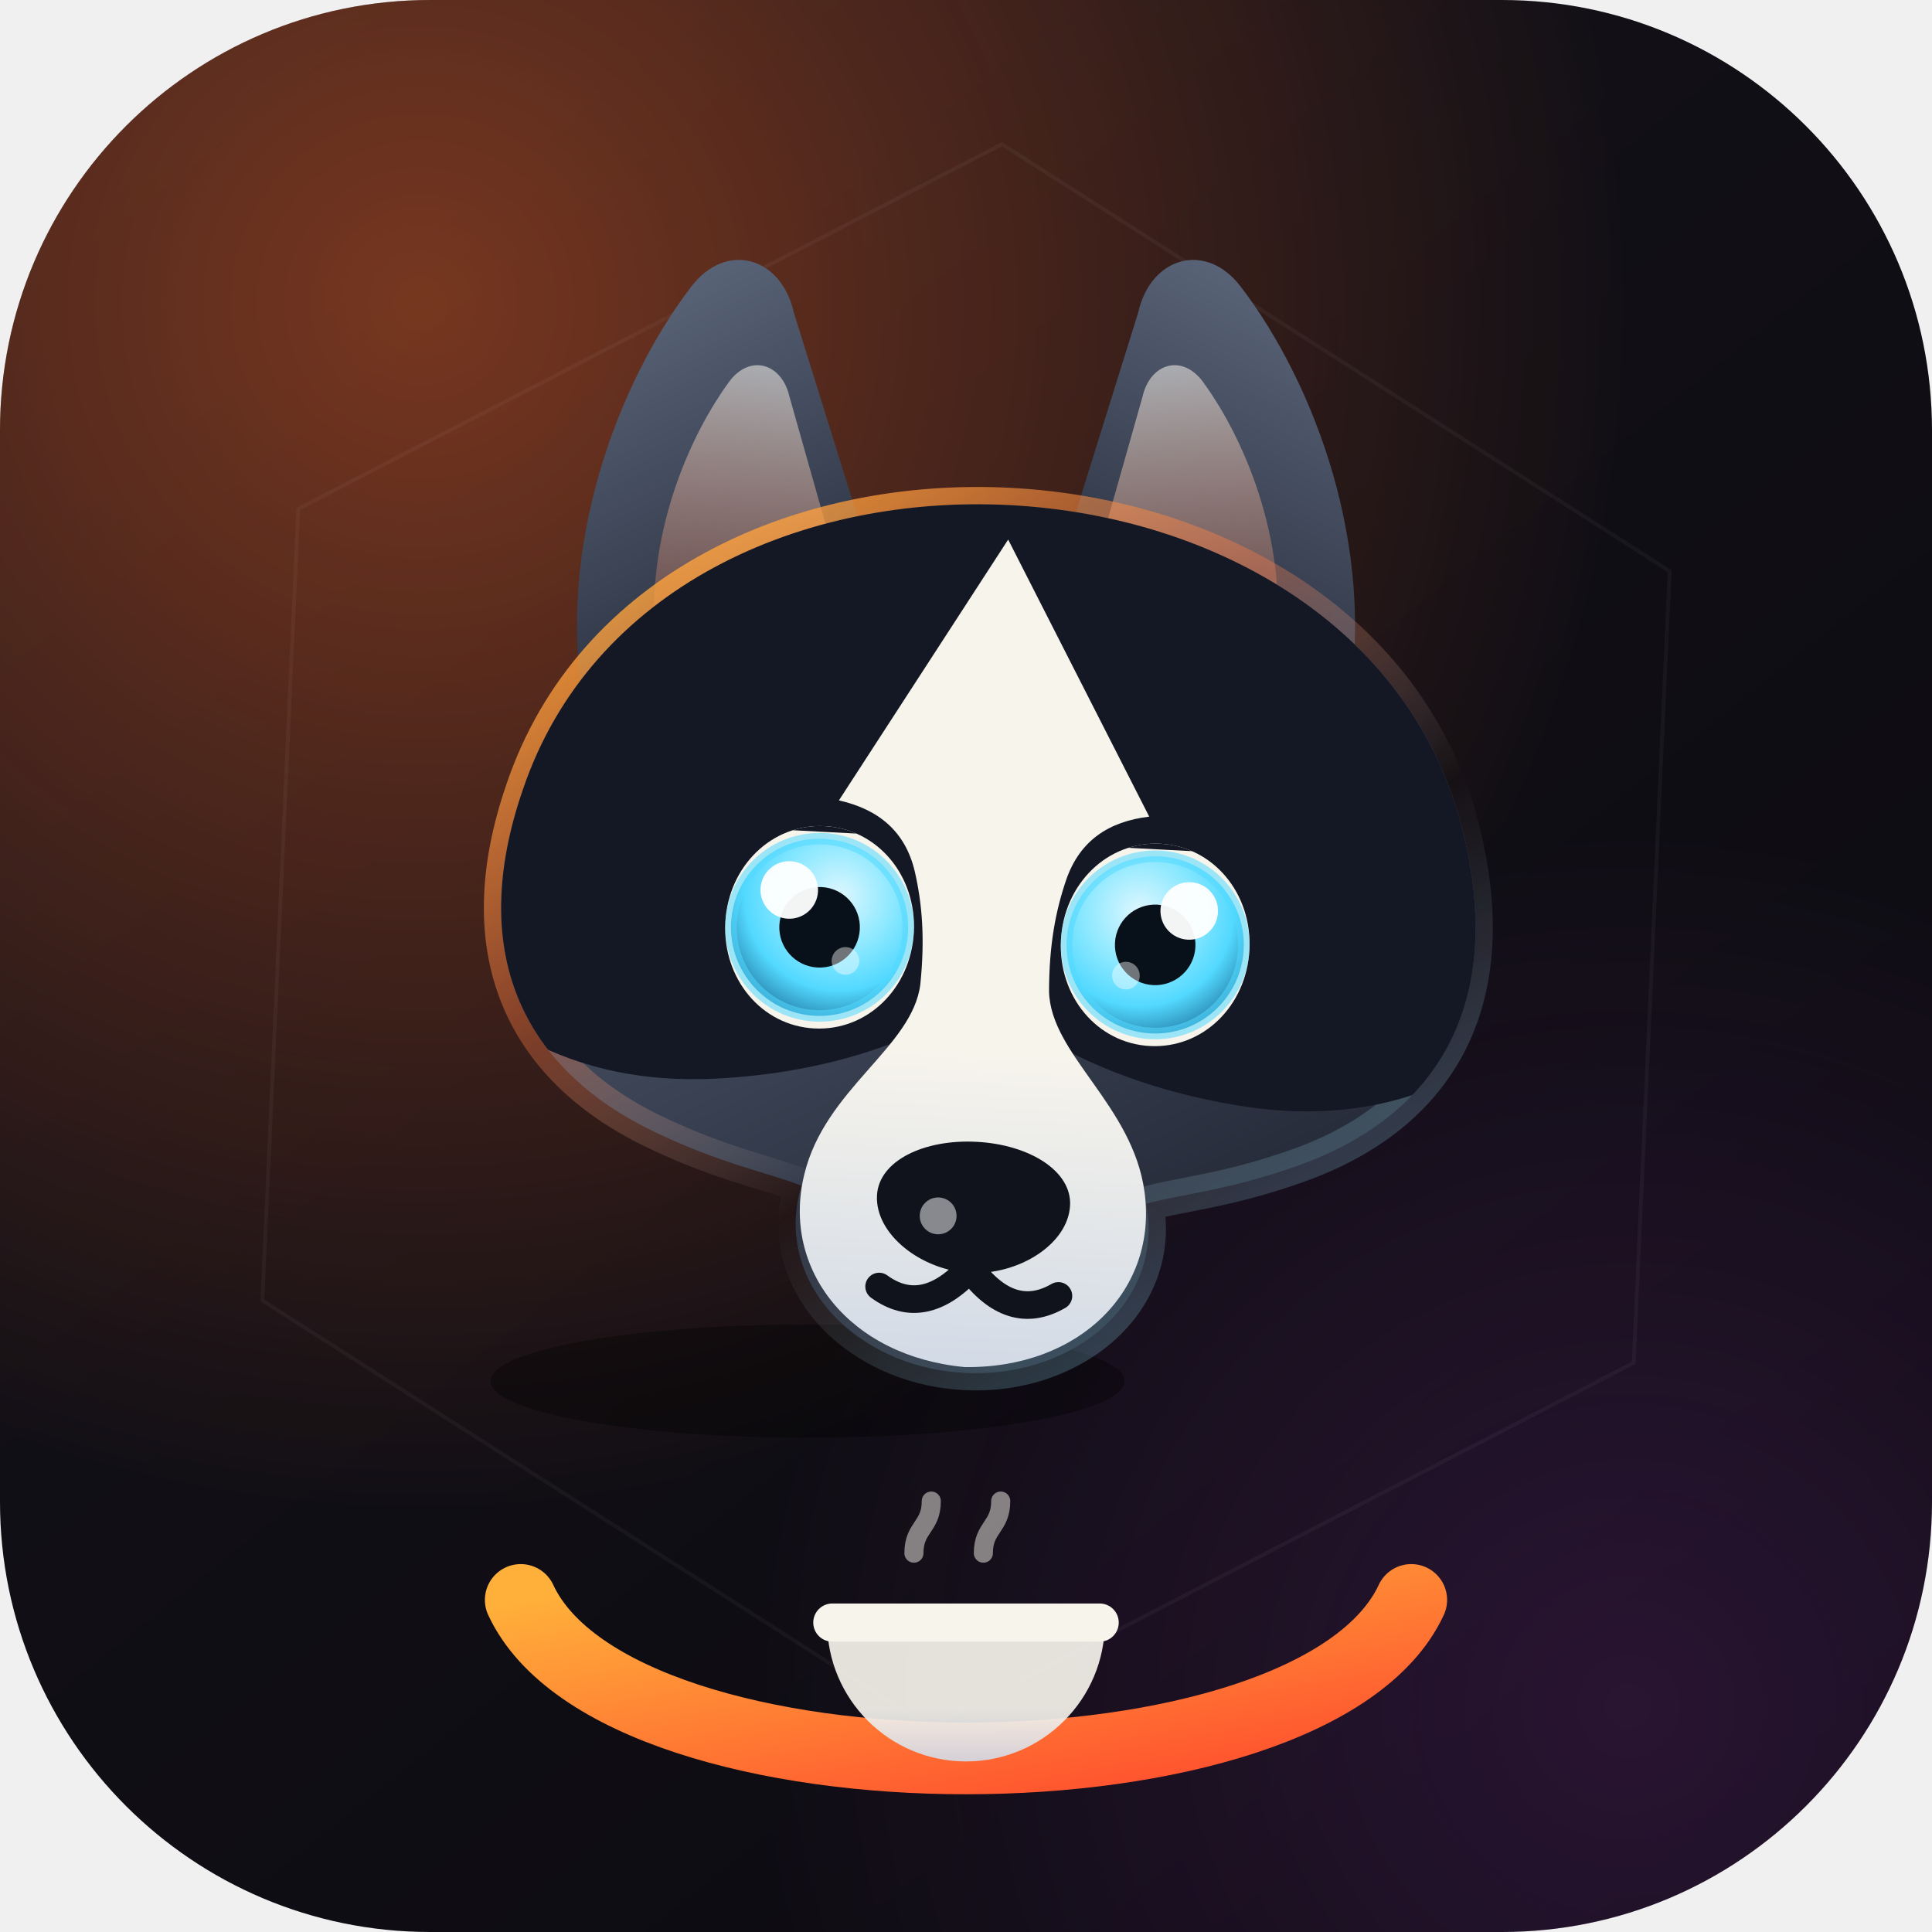
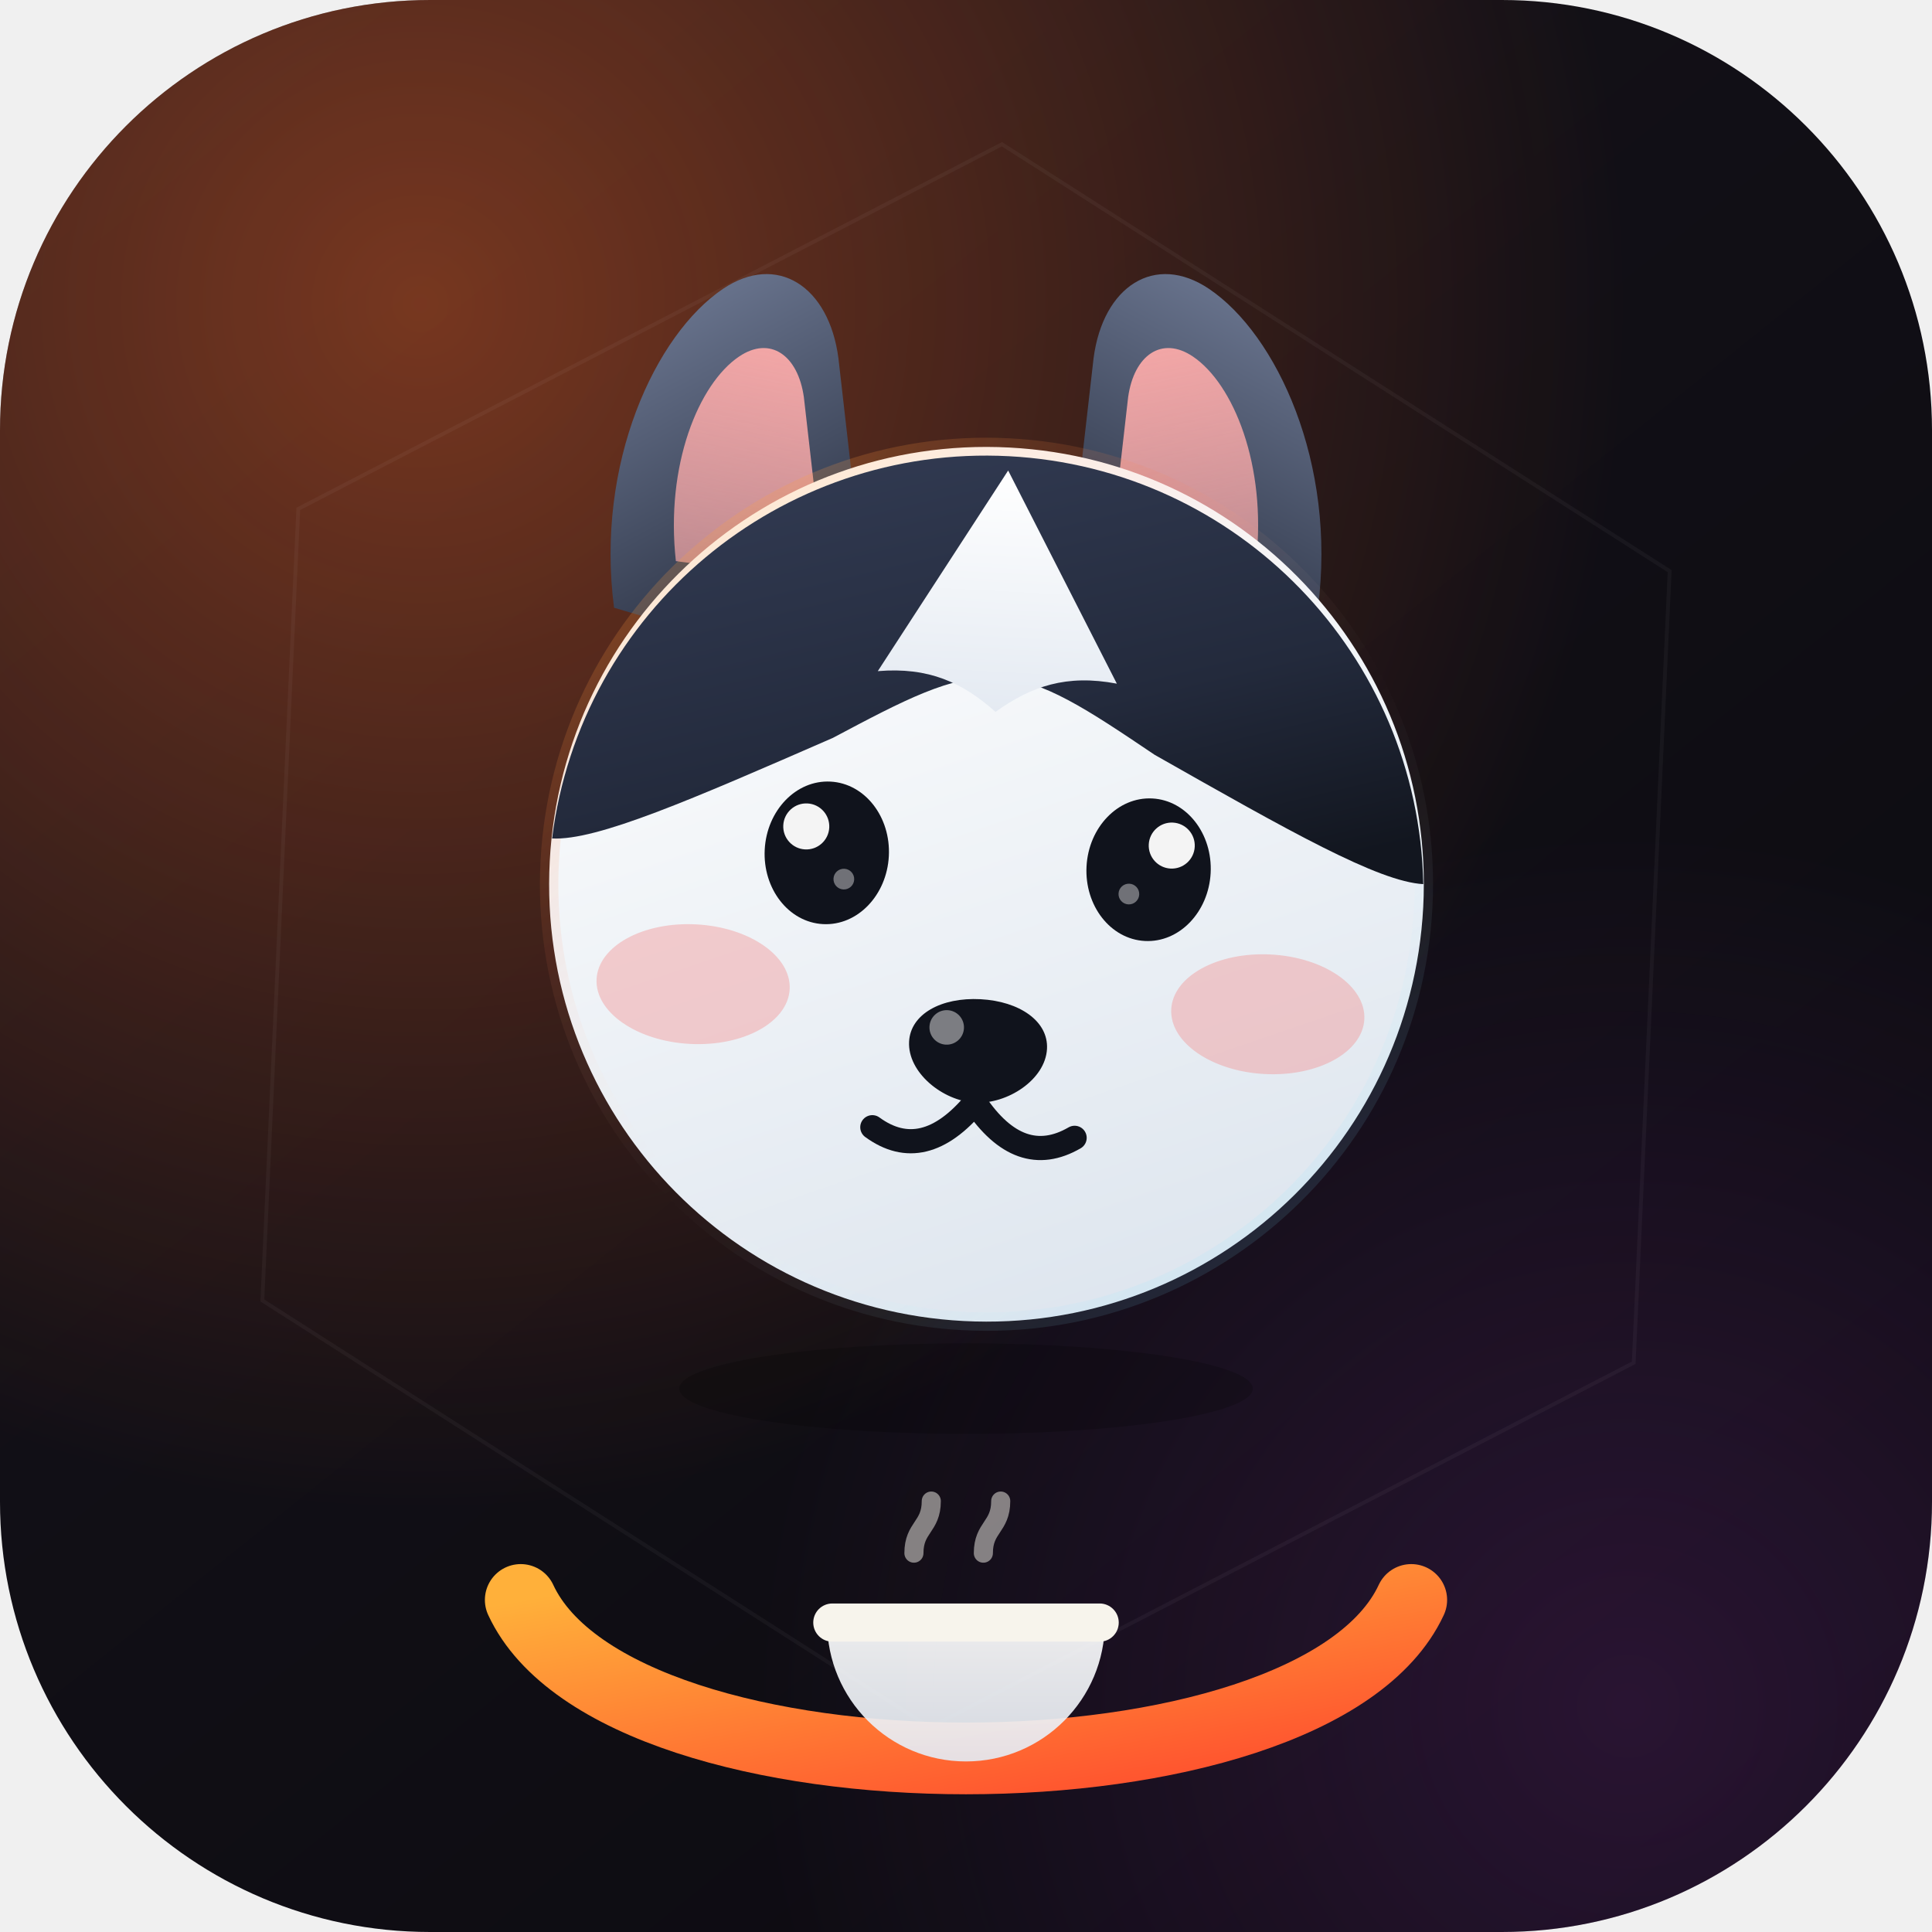
<svg xmlns="http://www.w3.org/2000/svg" viewBox="0 0 512 512" width="512" height="512" role="img" aria-label="FNM">
  <defs>
    <linearGradient id="tile" x1=".1" y1="0" x2=".9" y2="1">
      <stop offset="0" stop-color="#16131A" />
      <stop offset="1" stop-color="#0B0A10" />
    </linearGradient>
    <radialGradient id="ember" cx=".22" cy=".16" r=".62">
      <stop offset="0" stop-color="#FF6A2A" stop-opacity=".42" />
      <stop offset="1" stop-color="#FF6A2A" stop-opacity="0" />
    </radialGradient>
    <radialGradient id="plum" cx=".84" cy=".88" r=".45">
      <stop offset="0" stop-color="#AE3EC9" stop-opacity=".18" />
      <stop offset="1" stop-color="#AE3EC9" stop-opacity="0" />
    </radialGradient>
    <linearGradient id="coat" x1=".22" y1="0" x2=".8" y2="1">
-       <stop offset="0" stop-color="#5A6478" />
-       <stop offset=".52" stop-color="#394152" />
-       <stop offset="1" stop-color="#1B1F2B" />
+       <stop offset="0" stop-color="#6B7690" />
+       <stop offset=".52" stop-color="#454E63" />
+       <stop offset="1" stop-color="#232838" />
+     </linearGradient>
+     <linearGradient id="face" x1=".3" y1="0" x2=".7" y2="1">
+       <stop offset="0" stop-color="#FFFFFF" />
+       <stop offset="1" stop-color="#DDE5EE" />
+     </linearGradient>
+     <linearGradient id="cap" x1=".18" y1="0" x2=".82" y2="1">
+       <stop offset="0" stop-color="#333C54" />
+       <stop offset=".62" stop-color="#232A3C" />
+       <stop offset="1" stop-color="#12161F" />
    </linearGradient>
    <linearGradient id="blaze" x1=".5" y1="0" x2=".5" y2="1">
-       <stop offset="0" stop-color="#F7F4EC" />
-       <stop offset=".62" stop-color="#F7F4EC" />
-       <stop offset="1" stop-color="#D2DAE6" />
+       <stop offset="0" stop-color="#FFFFFF" />
+       <stop offset="1" stop-color="#E4EAF2" />
    </linearGradient>
-     <radialGradient id="iris" cx=".40" cy=".32" r=".78">
-       <stop offset="0" stop-color="#DFF7FF" />
-       <stop offset=".38" stop-color="#8FE9FF" />
-       <stop offset=".68" stop-color="#53D9FF" />
-       <stop offset="1" stop-color="#1B6C97" />
-     </radialGradient>
    <linearGradient id="earin" x1=".5" y1="1" x2=".5" y2="0">
-       <stop offset="0" stop-color="#FF7A45" stop-opacity=".22" />
-       <stop offset="1" stop-color="#F7F4EC" stop-opacity=".55" />
+       <stop offset="0" stop-color="#F2A6A6" stop-opacity=".72" />
+       <stop offset="1" stop-color="#F2A6A6" />
    </linearGradient>
    <linearGradient id="rim" x1=".10" y1="0" x2=".92" y2="1">
-       <stop offset="0" stop-color="#FFB03A" stop-opacity=".95" />
-       <stop offset=".36" stop-color="#FF7A45" stop-opacity=".34" />
-       <stop offset=".60" stop-color="#FFFFFF" stop-opacity="0" />
-       <stop offset="1" stop-color="#53D9FF" stop-opacity=".36" />
+       <stop offset="0" stop-color="#FFB03A" stop-opacity=".55" />
+       <stop offset=".30" stop-color="#FF7A45" stop-opacity=".18" />
+       <stop offset=".55" stop-color="#FFFFFF" stop-opacity="0" />
+       <stop offset="1" stop-color="#53D9FF" stop-opacity=".3" />
    </linearGradient>
    <linearGradient id="tug" x1="0" y1="0" x2="1" y2="1">
      <stop offset="0" stop-color="#FFB03A" />
      <stop offset="1" stop-color="#FF4D2E" />
    </linearGradient>
    <clipPath id="hd">
-       <path d="M60 33 C78 33 96 42 101 60 C105 74 100 84 88 89 C82 91.5 78 92 75 93 C76.5 99 73 105 66 107.5 C64 108.2 62 108.5 60 108.5 C58 108.5 56 108.2 54 107.5 C47 105 43.5 99 45 93 C42 92 38 91.5 32 89 C20 84 15 74 19 60 C24 42 42 33 60 33 Z" />
-     </clipPath>
-     <clipPath id="ec">
-       <path d="M0 -8.8 C4.6 -8.8 8.2 -4.9 8.2 0 C8.2 4.9 4.6 8.8 0 8.8 C-4.6 8.8 -8.2 4.9 -8.2 0 C-8.2 -4.9 -4.6 -8.8 0 -8.8 Z" />
+       <path d="M60 28 C81 28 98 45 98 66 C98 87 81 104 60 104 C39 104 22 87 22 66 C22 45 39 28 60 28 Z" />
    </clipPath>
  </defs>
  <rect width="512" height="512" rx="114" fill="url(#tile)" />
  <rect width="512" height="512" rx="114" fill="url(#ember)" />
  <rect width="512" height="512" rx="114" fill="url(#plum)" />
  <g transform="rotate(2.6 256 248)" fill="none" stroke="#FFFFFF" stroke-opacity=".04" stroke-width="1">
    <path d="M256 38 L437.9 143 L437.9 353 L256 458 L74.1 353 L74.1 143 Z" />
  </g>
-   <ellipse cx="214" cy="366" rx="84" ry="15" fill="#000000" opacity=".34" />
+   <ellipse cx="256" cy="368" rx="76" ry="12" fill="#000000" opacity=".2" />
  <g transform="translate(256 222) scale(3.05) translate(-60 -62)">
-     <g transform="rotate(11 34.5 50.2)">
-       <path d="M27 52 C22 39 24.5 24 29.2 14.5 C31.4 10 36.4 10.4 38.4 15 L53.5 43 C55.6 47.4 52.4 52.6 47.6 51.2 Z" fill="url(#coat)" />
-       <path d="M32.4 46.6 C29.4 37.6 31.2 28 34 22 C35.3 19.2 38.2 19.5 39.4 22.2 L48.4 40 C49.6 42.7 47.7 45.8 44.9 45 Z" fill="url(#earin)" />
+     <g transform="rotate(11 40 40)">
+       <path d="M30 44 C26 32 29 20 34 15 C38 11 43 13 45 19 L51 38 C52.6 42.6 49 47 44.6 45.4 Z" fill="url(#coat)" />
+       <path d="M34.5 39 C32 31 33.5 23.5 36.5 20.5 C38.8 18.2 41.5 19.4 42.7 22.9 L46.3 34.3 C47.2 36.9 45.2 39.4 42.7 38.5 Z" fill="url(#earin)" />
    </g>
    <g transform="scale(-1,1) translate(-120,0)">
-       <g transform="rotate(11 34.5 50.2)">
-         <path d="M27 52 C22 39 24.5 24 29.2 14.5 C31.4 10 36.4 10.4 38.4 15 L53.5 43 C55.6 47.4 52.4 52.6 47.6 51.2 Z" fill="url(#coat)" />
-         <path d="M32.4 46.6 C29.4 37.6 31.2 28 34 22 C35.3 19.2 38.2 19.5 39.4 22.2 L48.4 40 C49.6 42.7 47.7 45.8 44.9 45 Z" fill="url(#earin)" />
+       <g transform="rotate(11 40 40)">
+         <path d="M30 44 C26 32 29 20 34 15 C38 11 43 13 45 19 L51 38 C52.6 42.6 49 47 44.6 45.4 Z" fill="url(#coat)" />
+         <path d="M34.5 39 C32 31 33.5 23.5 36.5 20.5 C38.8 18.2 41.5 19.4 42.7 22.9 L46.3 34.3 C47.2 36.9 45.2 39.4 42.7 38.5 Z" fill="url(#earin)" />
      </g>
    </g>
-     <g transform="rotate(3 60 106)">
-       <path d="M60 33 C78 33 96 42 101 60 C105 74 100 84 88 89 C82 91.5 78 92 75 93 C76.5 99 73 105 66 107.5 C64 108.2 62 108.5 60 108.5 C58 108.5 56 108.2 54 107.5 C47 105 43.5 99 45 93 C42 92 38 91.5 32 89 C20 84 15 74 19 60 C24 42 42 33 60 33 Z" fill="url(#coat)" />
-       <path d="M60 33 C78 33 96 42 101 60 C105 74 100 84 88 89 C82 91.5 78 92 75 93 C76.5 99 73 105 66 107.5 C64 108.2 62 108.5 60 108.5 C58 108.5 56 108.2 54 107.5 C47 105 43.5 99 45 93 C42 92 38 91.5 32 89 C20 84 15 74 19 60 C24 42 42 33 60 33 Z" fill="none" stroke="url(#rim)" stroke-width="3" stroke-linejoin="round" />
-       <path clip-path="url(#hd)" fill="#141824" d="M8 20 L112 20 L112 71 C104 81.5 94 85.5 82 84 C72 82.8 65 79.4 60 75.8 C55 79.4 48 82.8 38 84 C26 85.5 16 81.5 8 71 Z" />
-       <path fill="url(#blaze)" d="M60 36 L73.5 59.4 C70 60 67.6 61.8 66.6 65.2 C65.8 68 65.4 71 65.6 75 C66 80.5 73.4 84.5 74.8 92 C76.4 100.4 70 107.6 60 108 C50 107.6 43.6 100.4 45.2 92 C46.6 84.5 54 80.5 54.4 75 C54.6 71 54.2 68 53.4 65.2 C52.4 61.8 50 60 46.5 59.4 Z" />
-       <g transform="translate(74.6 70.5)">
-         <path d="M0 -8.8 C4.6 -8.8 8.2 -4.9 8.2 0 C8.2 4.9 4.6 8.8 0 8.8 C-4.6 8.8 -8.2 4.9 -8.2 0 C-8.2 -4.9 -4.6 -8.8 0 -8.8 Z" fill="#F7F4EC" />
-         <g clip-path="url(#ec)">
-           <circle r="7.7" fill="url(#iris)" stroke="#53D9FF" stroke-opacity=".55" stroke-width="1" />
-           <circle r="3.5" fill="#08111A" />
-           <circle cx="2.8" cy="-3.1" r="2.5" fill="#FFFFFF" opacity=".95" />
-           <circle cx="-2.4" cy="2.8" r="1.2" fill="#FFFFFF" opacity=".42" />
-         </g>
-         <g clip-path="url(#ec)">
-           <rect x="-9.4" y="-9.8" width="18.8" height="1.5" fill="#141824" />
-         </g>
+     <g transform="rotate(3 60 100)">
+       <path d="M60 28 C81 28 98 45 98 66 C98 87 81 104 60 104 C39 104 22 87 22 66 C22 45 39 28 60 28 Z" fill="url(#face)" />
+       <path d="M60 28 C81 28 98 45 98 66 C98 87 81 104 60 104 C39 104 22 87 22 66 C22 45 39 28 60 28 Z" fill="none" stroke="url(#rim)" stroke-width="1.6" opacity=".5" />
+       <path clip-path="url(#hd)" fill="url(#cap)" d="M22.1 64 A38 38 0 0 1 97.9 64 C94 64 86 60 74 54 C68 50.4 64 48 60 48 C56 48 52 50.4 46 54 C34 60 26 64 22.1 64 Z" />
+       <path fill="url(#blaze)" d="M60 30 L70.4 48 C66 47.4 63 48.6 60 51 C57 48.6 54 47.4 49.6 48 Z" />
+       <g clip-path="url(#hd)" fill="#F28C8C" opacity=".4">
+         <ellipse cx="35" cy="76" rx="8.4" ry="5.2" />
+         <ellipse cx="85" cy="76" rx="8.4" ry="5.2" />
      </g>
-       <g transform="translate(120,0) scale(-1,1) translate(74.6 70.5)">
-         <path d="M0 -8.8 C4.6 -8.8 8.2 -4.9 8.2 0 C8.2 4.9 4.6 8.8 0 8.8 C-4.6 8.8 -8.2 4.9 -8.2 0 C-8.2 -4.9 -4.6 -8.8 0 -8.8 Z" fill="#F7F4EC" />
-         <g clip-path="url(#ec)">
-           <circle r="7.7" fill="url(#iris)" stroke="#53D9FF" stroke-opacity=".55" stroke-width="1" />
-           <circle r="3.5" fill="#08111A" />
-           <circle cx="2.8" cy="-3.1" r="2.5" fill="#FFFFFF" opacity=".95" />
-           <circle cx="-2.4" cy="2.8" r="1.2" fill="#FFFFFF" opacity=".42" />
-         </g>
-         <g clip-path="url(#ec)">
-           <rect x="-9.4" y="-9.8" width="18.8" height="1.5" fill="#141824" />
-         </g>
+       <g transform="translate(74 64)">
+         <path d="M0 -6.2 C3 -6.2 5.4 -3.4 5.4 0 C5.4 3.4 3 6.2 0 6.2 C-3 6.2 -5.4 3.4 -5.4 0 C-5.4 -3.4 -3 -6.2 0 -6.2 Z" fill="#10131C" />
+         <circle cx="1.9" cy="-2.2" r="2" fill="#FFFFFF" opacity=".95" />
+         <circle cx="-1.6" cy="2.2" r=".9" fill="#FFFFFF" opacity=".4" />
      </g>
-       <path fill="#10131C" d="M60 88.4 C64.6 88.4 68.4 90.5 68.4 93.5 C68.4 96.9 64.2 99.8 60 99.8 C55.8 99.8 51.6 96.9 51.6 93.5 C51.6 90.5 55.4 88.4 60 88.4 Z" />
-       <circle cx="57" cy="95" r="1.6" fill="#FFFFFF" opacity=".5" />
-       <g fill="none" stroke="#10131C" stroke-width="2.4" stroke-linecap="round">
-         <path d="M60 99.4 Q56.2 104 52.2 101.4" />
-         <path d="M60 99.4 Q63.8 104 67.8 101.4" />
+       <g transform="translate(120,0) scale(-1,1) translate(74 64)">
+         <path d="M0 -6.2 C3 -6.2 5.4 -3.4 5.4 0 C5.4 3.4 3 6.2 0 6.2 C-3 6.2 -5.4 3.4 -5.4 0 C-5.4 -3.4 -3 -6.2 0 -6.2 Z" fill="#10131C" />
+         <circle cx="1.9" cy="-2.2" r="2" fill="#FFFFFF" opacity=".95" />
+         <circle cx="-1.6" cy="2.2" r=".9" fill="#FFFFFF" opacity=".4" />
+       </g>
+       <path fill="#10131C" d="M60 76 C63.4 76 66 77.6 66 80 C66 82.7 62.8 85 60 85 C57.2 85 54 82.7 54 80 C54 77.6 56.6 76 60 76 Z" />
+       <circle cx="57.2" cy="78.6" r="1.5" fill="#FFFFFF" opacity=".45" />
+       <g fill="none" stroke="#10131C" stroke-width="2.1" stroke-linecap="round">
+         <path d="M60 85 Q55.8 90.6 51.2 87.6" />
+         <path d="M60 85 Q64.2 90.6 68.8 87.6" />
      </g>
    </g>
  </g>
  <path d="M138 424 C164 480 348 480 374 424" stroke="url(#tug)" stroke-width="19" stroke-linecap="round" fill="none" />
  <g transform="translate(256 430) scale(4.6) translate(-12 -12)">
    <path d="M4 12a8 8 0 0 0 16 0z" fill="url(#blaze)" fill-opacity=".92" />
    <rect x="3.2" y="10.9" width="17.6" height="2.2" rx="1.1" fill="#F7F4EC" />
    <path d="M9 8c0-1.5 1-1.5 1-3M13 8c0-1.5 1-1.5 1-3" fill="none" stroke="#F7F4EC" stroke-opacity=".5" stroke-width="1.1" stroke-linecap="round" />
  </g>
</svg>
